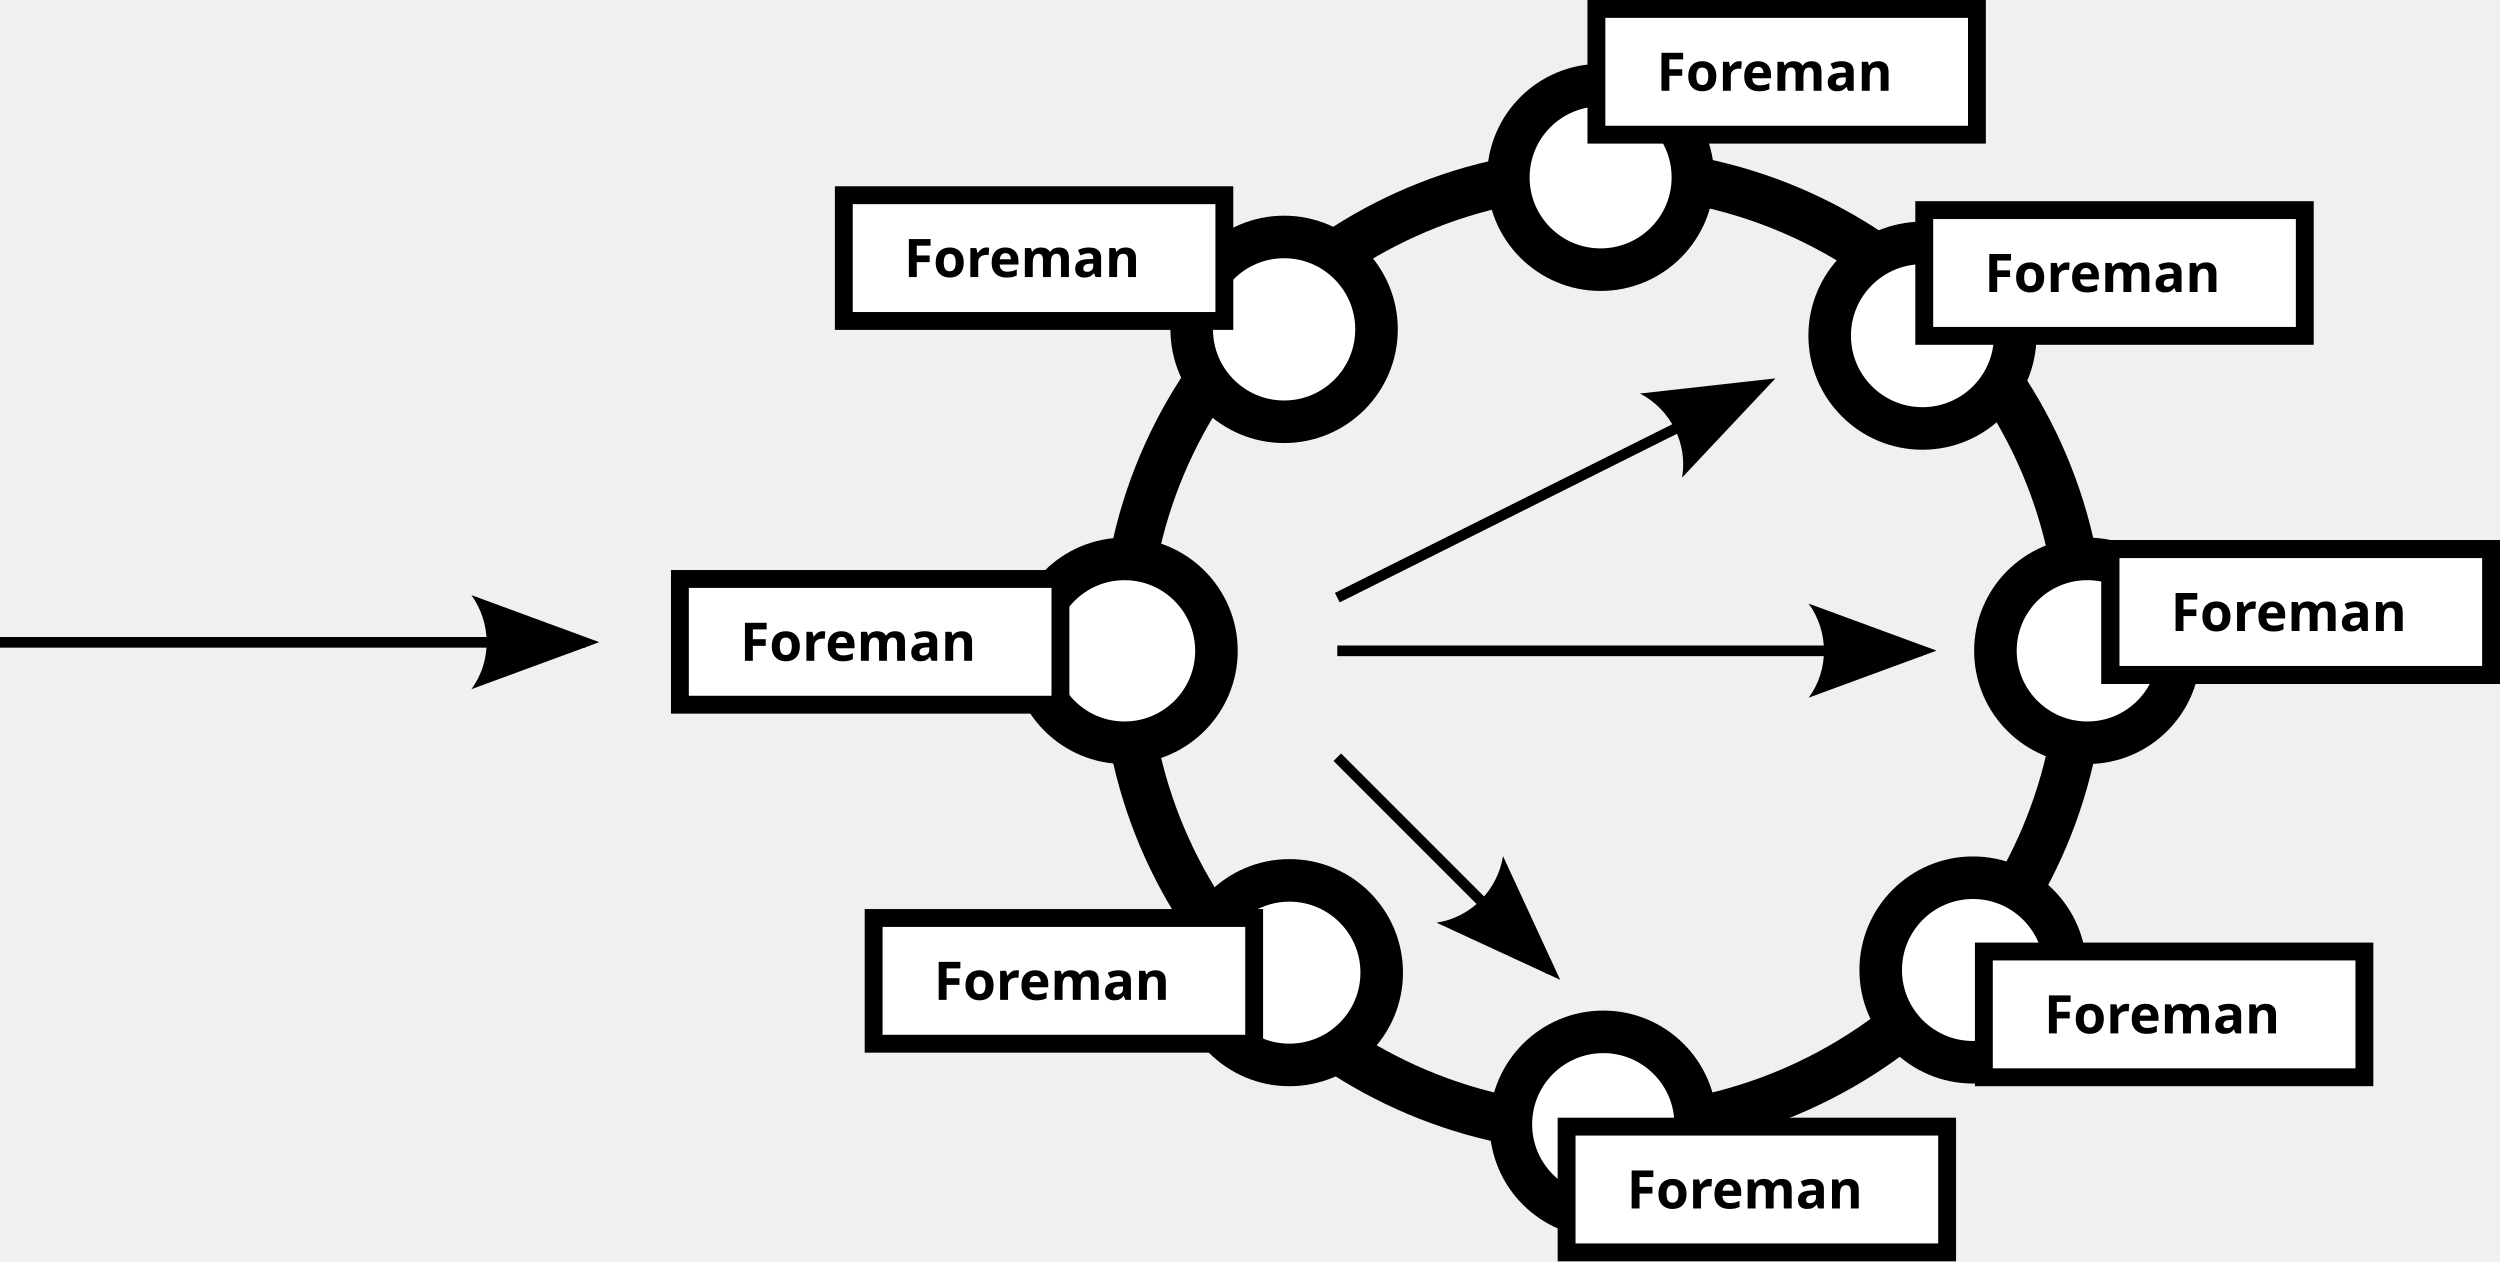
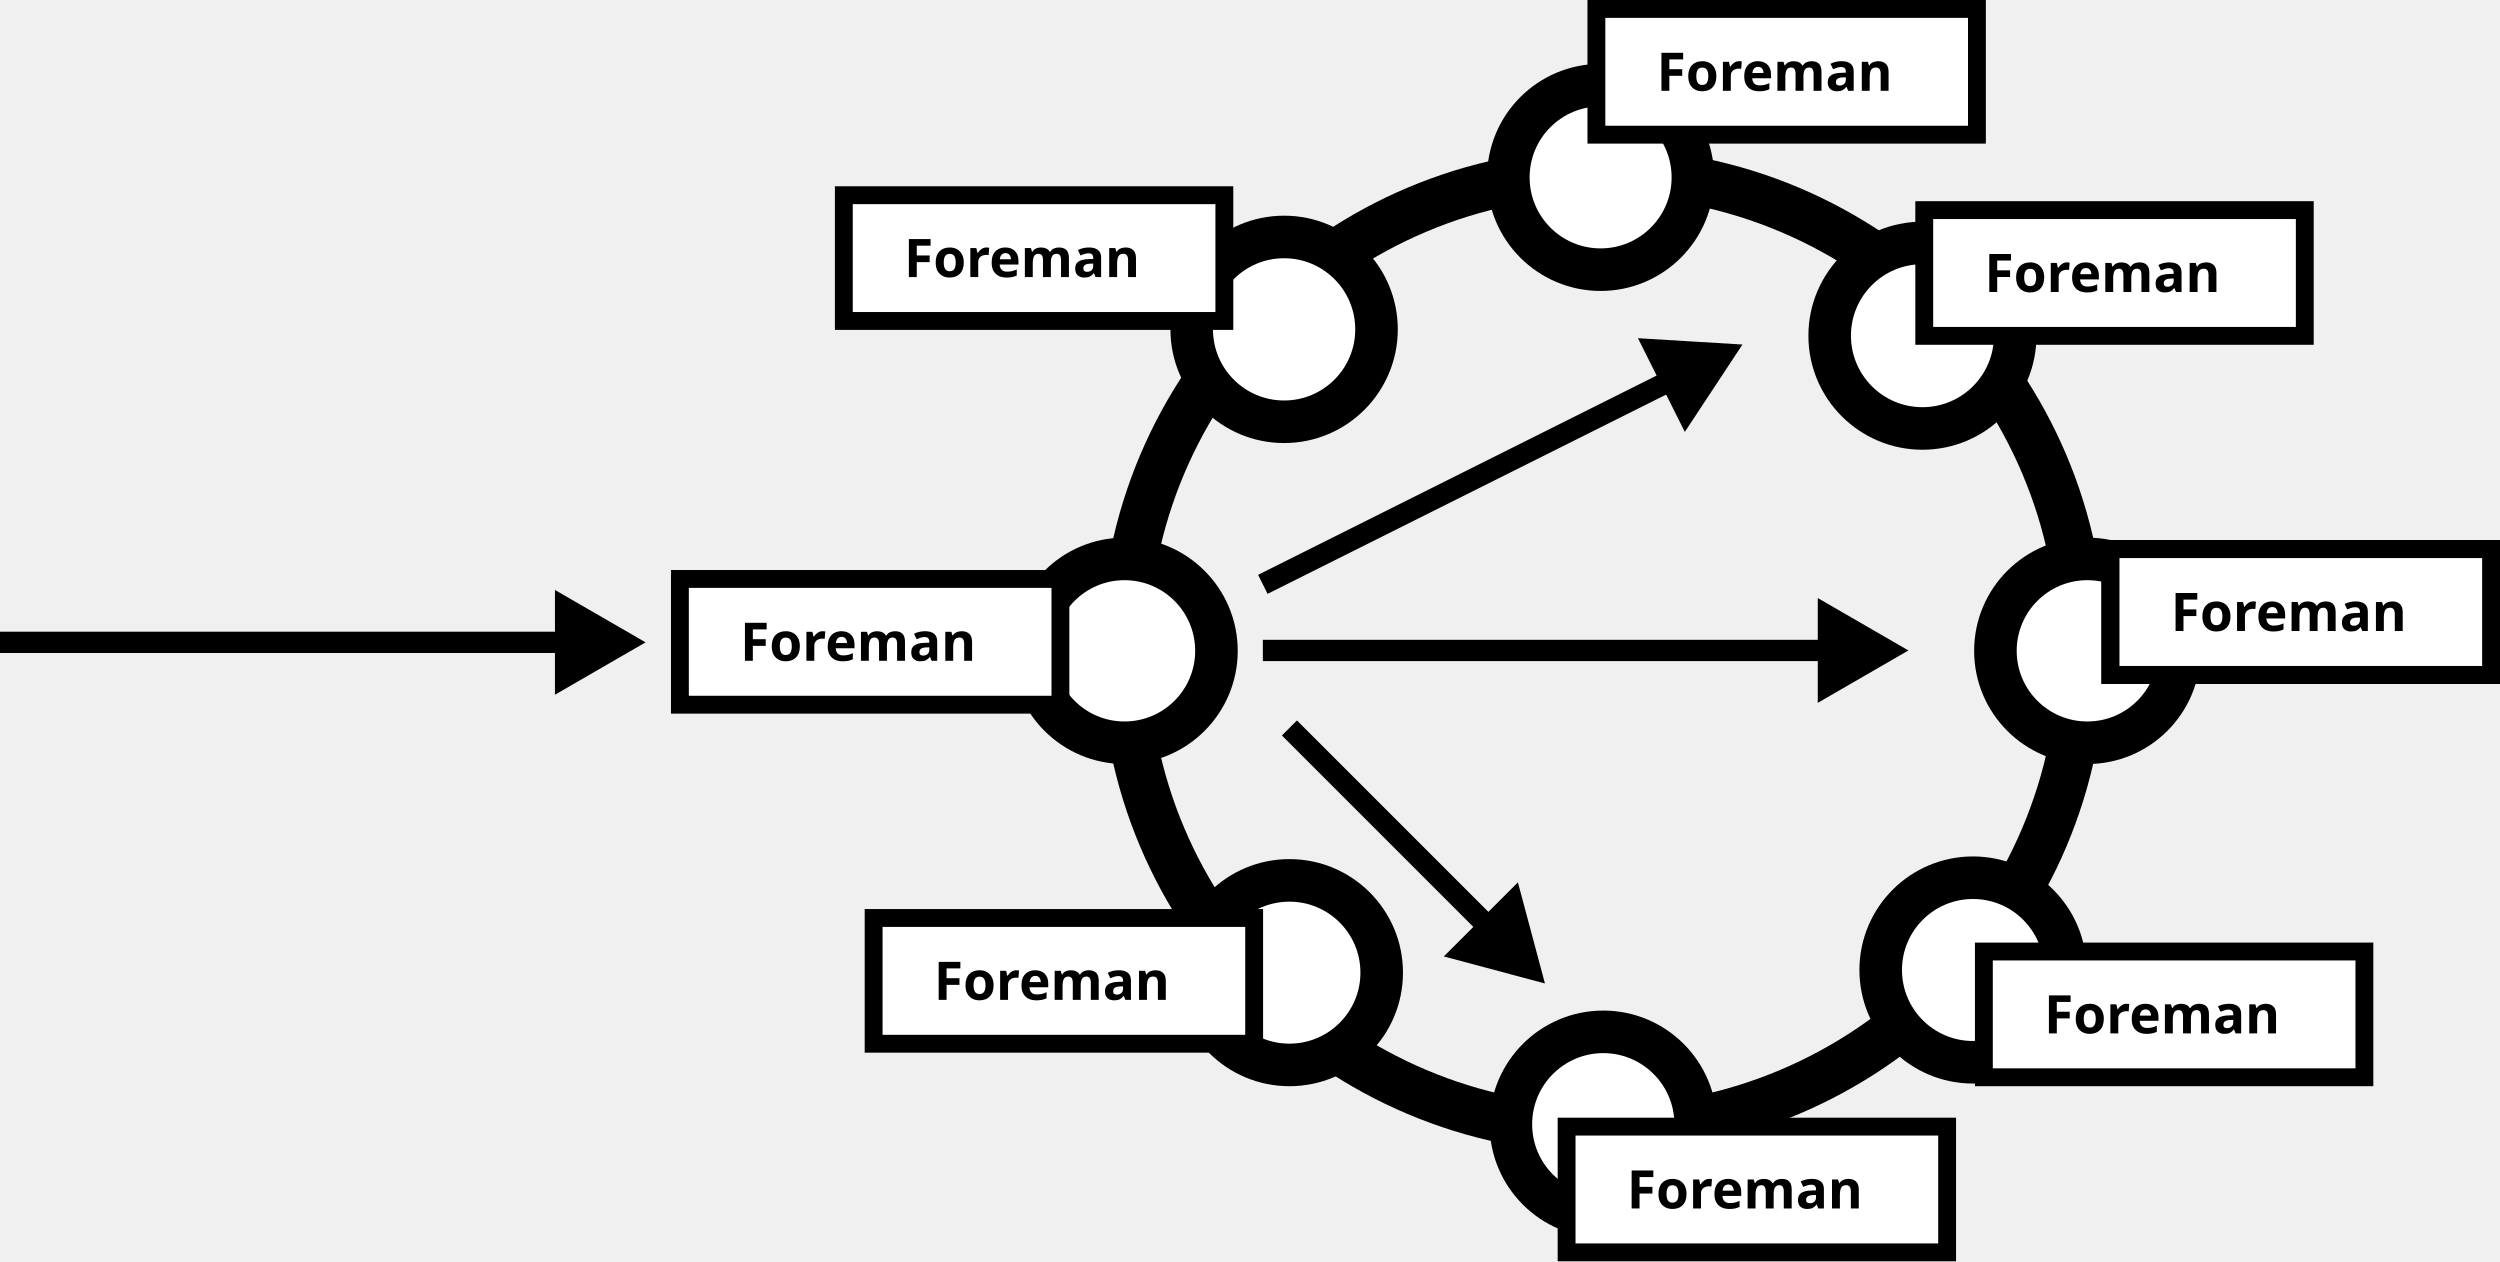
<svg xmlns="http://www.w3.org/2000/svg" xmlns:ns1="http://www.openswatchbook.org/uri/2009/osb" xmlns:xlink="http://www.w3.org/1999/xlink" width="469.977" height="237.111" id="svg2" version="1.1">
  <defs id="defs4">
+     <marker style="overflow:visible" id="marker6097" refX="0.0" refY="0.0" orient="auto">
+       <path transform="scale(0.4)" style="fill-rule:evenodd;stroke:#000000;stroke-width:1pt;stroke-opacity:1;fill:#000000;fill-opacity:1" d="M 5.77,0.0 L -2.88,5.0 L -2.88,-5.0 L 5.77,0.0 z " id="path6099" />
+     </marker>
+     <marker style="overflow:visible" id="marker6087" refX="0.0" refY="0.0" orient="auto">
+       <path transform="scale(0.4)" style="fill-rule:evenodd;stroke:#000000;stroke-width:1pt;stroke-opacity:1;fill:#000000;fill-opacity:1" d="M 5.77,0.0 L -2.88,5.0 L -2.88,-5.0 L 5.77,0.0 z " id="path6089" />
+     </marker>
+     <marker style="overflow:visible" id="marker5981" refX="0.0" refY="0.0" orient="auto">
+       <path transform="scale(0.4)" style="fill-rule:evenodd;stroke:#000000;stroke-width:1pt;stroke-opacity:1;fill:#000000;fill-opacity:1" d="M 5.77,0.0 L -2.88,5.0 L -2.88,-5.0 L 5.77,0.0 z " id="path5983" />
+     </marker>
+     <marker orient="auto" refY="0.0" refX="0.0" id="TriangleOutM" style="overflow:visible">
+       <path id="path4388" d="M 5.77,0.0 L -2.88,5.0 L -2.88,-5.0 L 5.77,0.0 z " style="fill-rule:evenodd;stroke:#000000;stroke-width:1pt;stroke-opacity:1;fill:#000000;fill-opacity:1" transform="scale(0.4)" />
+     </marker>
+     <marker style="overflow:visible" id="marker5593" refX="0.0" refY="0.0" orient="auto">
+       <path transform="scale(0.8)" style="fill-rule:evenodd;stroke:#000000;stroke-width:1pt;stroke-opacity:1;fill:#000000;fill-opacity:1" d="M 5.77,0.0 L -2.88,5.0 L -2.88,-5.0 L 5.77,0.0 z " id="path5595" />
+     </marker>
+     <marker style="overflow:visible" id="marker5079" refX="0.0" refY="0.0" orient="auto">
+       <path transform="scale(0.8)" style="fill-rule:evenodd;stroke:#000000;stroke-width:1pt;stroke-opacity:1;fill:#000000;fill-opacity:1" d="M 5.77,0.0 L -2.88,5.0 L -2.88,-5.0 L 5.77,0.0 z " id="path5081" />
+     </marker>
+     <marker orient="auto" refY="0.0" refX="0.0" id="marker4979" style="overflow:visible">
+       <path id="path4981" d="M 5.77,0.0 L -2.88,5.0 L -2.88,-5.0 L 5.77,0.0 z " style="fill-rule:evenodd;stroke:#000000;stroke-width:1pt;stroke-opacity:1;fill:#000000;fill-opacity:1" transform="scale(0.8)" />
+     </marker>
+     <marker orient="auto" refY="0.0" refX="0.0" id="marker4821" style="overflow:visible">
+       <path id="path4823" d="M 5.77,0.0 L -2.88,5.0 L -2.88,-5.0 L 5.77,0.0 z " style="fill-rule:evenodd;stroke:#000000;stroke-width:1pt;stroke-opacity:1;fill:#000000;fill-opacity:1" transform="scale(0.8)" />
+     </marker>
+     <marker orient="auto" refY="0.0" refX="0.0" id="marker4751" style="overflow:visible">
+       <path id="path4753" d="M 5.77,0.0 L -2.88,5.0 L -2.88,-5.0 L 5.77,0.0 z " style="fill-rule:evenodd;stroke:#000000;stroke-width:1pt;stroke-opacity:1;fill:#000000;fill-opacity:1" transform="scale(0.8)" />
+     </marker>
+     <marker style="overflow:visible" id="marker4601" refX="0.0" refY="0.0" orient="auto">
+       <path transform="scale(0.8)" style="fill-rule:evenodd;stroke:#000000;stroke-width:1pt;stroke-opacity:1;fill:#000000;fill-opacity:1" d="M 5.77,0.0 L -2.88,5.0 L -2.88,-5.0 L 5.77,0.0 z " id="path4603" />
+     </marker>
+     <marker style="overflow:visible" id="marker4549" refX="0.0" refY="0.0" orient="auto">
+       <path transform="scale(0.8)" style="fill-rule:evenodd;stroke:#000000;stroke-width:1pt;stroke-opacity:1;fill:#000000;fill-opacity:1" d="M 5.77,0.0 L -2.88,5.0 L -2.88,-5.0 L 5.77,0.0 z " id="path4551" />
+     </marker>
    <marker orient="auto" refY="0" refX="0" id="TriangleOutS" style="overflow:visible">
      <path id="path4045" d="m 5.77,0 -8.65,5 0,-10 8.65,5 z" style="fill-rule:evenodd;stroke:#000000;stroke-width:1pt" transform="scale(0.2,0.2)" />
    </marker>
    <marker orient="auto" refY="0" refX="0" id="Arrow1Mend" style="overflow:visible">
      <path id="path3906" d="M 0,0 5,-5 -12.5,0 5,5 0,0 Z" style="fill-rule:evenodd;stroke:#000000;stroke-width:1pt" transform="matrix(-0.4,0,0,-0.4,-4,0)" />
    </marker>
    <marker orient="auto" refY="0" refX="0" id="Arrow1Lend" style="overflow:visible">
      <path id="path3900" d="M 0,0 5,-5 -12.5,0 5,5 0,0 Z" style="fill-rule:evenodd;stroke:#000000;stroke-width:1pt" transform="matrix(-0.8,0,0,-0.8,-10,0)" />
    </marker>
    <marker orient="auto" refY="0" refX="0" id="Arrow2Lend" style="overflow:visible">
      <path id="path3918" style="fill-rule:evenodd;stroke-width:0.625;stroke-linejoin:round" d="M 8.719,4.034 -2.207,0.016 8.719,-4.002 c -1.745,2.372 -1.735,5.617 -6e-7,8.035 z" transform="matrix(-1.1,0,0,-1.1,-1.1,0)" />
    </marker>
    <marker orient="auto" refY="0" refX="0" id="Arrow1Send" style="overflow:visible">
      <path id="path3912" d="M 0,0 5,-5 -12.5,0 5,5 0,0 Z" style="fill-rule:evenodd;stroke:#000000;stroke-width:1pt" transform="matrix(-0.2,0,0,-0.2,-1.2,0)" />
    </marker>
    <linearGradient id="linearGradient5205" ns1:paint="solid">
      <stop style="stop-color:#370000;stop-opacity:1;" offset="0" id="stop5207" />
    </linearGradient>
    <linearGradient id="linearGradient907" xlink:href="#linearGradient900" />
    <linearGradient id="linearGradient906" xlink:href="#linearGradient900" />
    <linearGradient id="linearGradient905" xlink:href="#linearGradient900" />
    <linearGradient id="linearGradient904" xlink:href="#linearGradient900" />
    <linearGradient id="linearGradient903" xlink:href="#linearGradient900" />
    <linearGradient id="linearGradient900">
      <stop offset="0" id="stop901" style="stop-color: #000000;stop-opacity: 1.0;" />
      <stop offset="1" id="stop902" style="stop-color:#ffffff;stop-opacity:1;" />
    </linearGradient>
  </defs>
  <g id="layer1" transform="translate(81.40077,79.98721)" style="display:inline">
    <circle style="fill:none;stroke:#000000;stroke-width:10;stroke-miterlimit:4;stroke-dasharray:none;stroke-opacity:1" id="path3116" transform="matrix(0.9,0,0,0.9,-22.1,14.46218)" cx="269" cy="31" r="100" />
  </g>
  <g id="layer2" transform="translate(496.4103,231.3494)">
    <circle style="fill:#ffffff;fill-opacity:1;stroke:#000000;stroke-width:11.573;stroke-miterlimit:4;stroke-dasharray:none;stroke-opacity:1" id="path4006" transform="matrix(0.6912442,0,0,0.6912442,-81.08593,-12.91706)" cx="-295.01" cy="-139" r="25" />
    <circle style="fill:#ffffff;fill-opacity:1;stroke:#000000;stroke-width:10.416;stroke-miterlimit:4;stroke-dasharray:none;stroke-opacity:1" id="path4041" transform="matrix(0.7680492,0,0,0.7680492,-25.27719,-23.36252)" cx="-102.51" cy="-111.5" r="22.5" />
    <circle style="fill:#ffffff;fill-opacity:1;stroke:#000000;stroke-width:12.683;stroke-miterlimit:4;stroke-dasharray:none;stroke-opacity:1" id="path4090" transform="matrix(0.6307822,0,0,0.6307822,-17.30758,-127.6678)" cx="-282.51" cy="-111.5" r="27.5" />
    <circle style="fill:#ffffff;fill-opacity:1;stroke:#000000;stroke-width:13.816;stroke-miterlimit:4;stroke-dasharray:none;stroke-opacity:1" id="path4114" transform="matrix(0.5790388,0,0,0.5790388,-82.09148,92.33353)" cx="-195.01" cy="-194" r="30" />
    <circle style="fill:#ffffff;fill-opacity:1;stroke:#000000;stroke-width:12.683;stroke-miterlimit:4;stroke-dasharray:none;stroke-opacity:1" id="path4138" transform="matrix(0.6307822,0,0,0.6307822,-72.65367,21.83221)" cx="-287.51" cy="-111.5" r="27.5" />
    <circle style="fill:#ffffff;fill-opacity:1;stroke:#000000;stroke-width:12.683;stroke-miterlimit:4;stroke-dasharray:none;stroke-opacity:1" id="path4151" transform="matrix(0.6307822,0,0,0.6307822,55.84632,21.33221)" cx="-287.51" cy="-111.5" r="27.5" />
    <circle style="fill:#ffffff;fill-opacity:1;stroke:#000000;stroke-width:13.816;stroke-miterlimit:4;stroke-dasharray:none;stroke-opacity:1" id="path4153" transform="matrix(0.5790388,0,0,0.5790388,-87.08279,-51.3078)" cx="-290.01" cy="-204" r="30" />
    <circle style="fill:#ffffff;fill-opacity:1;stroke:#000000;stroke-width:18.349;stroke-miterlimit:4;stroke-dasharray:none;stroke-opacity:1" id="path4155" transform="matrix(0.4359831,0,0,0.4359831,-19.46988,-90.20079)" cx="-265.01" cy="-179" r="40" />
  </g>
  <g id="layer4" style="display:inline" transform="translate(190.1197,12.00287)">
    <g transform="translate(-262.1028,-91.00263)" style="display:inline" id="g4248">
      <rect style="fill:#ffffff;fill-opacity:1;fill-rule:nonzero;stroke:#000000;stroke-width:3.358;stroke-miterlimit:3.029;stroke-dasharray:none;stroke-dashoffset:0;stroke-opacity:1" id="rect4246" width="71.537" height="23.639" x="372.091" y="80.679" />
      <text id="text3013" y="96.066" x="383.416" style="font-style:normal;font-variant:normal;font-weight:900;font-stretch:normal;font-size:200px;line-height:125%;font-family:'Source Code Pro';-inkscape-font-specification:'Source Code Pro Heavy';text-align:start;letter-spacing:0px;word-spacing:0px;writing-mode:lr-tb;text-anchor:start;fill:#000000;fill-opacity:1;stroke:none" xml:space="preserve">
        <tspan style="font-size:10px" y="96.066" x="383.416" id="tspan3021">Foreman</tspan>
      </text>
    </g>
    <g transform="translate(-200.4691,-53.18194)" id="g4253" style="display:inline;image-rendering:auto">
      <rect y="80.679" x="372.091" height="23.639" width="71.537" id="rect4255" style="fill:#ffffff;fill-opacity:1;fill-rule:nonzero;stroke:#000000;stroke-width:3.358;stroke-miterlimit:3.029;stroke-dasharray:none;stroke-dashoffset:0;stroke-opacity:1" />
      <text xml:space="preserve" style="font-style:normal;font-variant:normal;font-weight:900;font-stretch:normal;font-size:200px;line-height:125%;font-family:'Source Code Pro';-inkscape-font-specification:'Source Code Pro Heavy';text-align:start;letter-spacing:0px;word-spacing:0px;writing-mode:lr-tb;text-anchor:start;fill:#000000;fill-opacity:1;stroke:none" x="383.416" y="96.066" id="text4257">
        <tspan id="tspan4259" x="383.416" y="96.066" style="font-size:10px">Foreman</tspan>
      </text>
    </g>
    <g id="g4366" style="display:inline" transform="translate(-165.4499,10.55292)">
      <rect y="80.679" x="372.091" height="23.639" width="71.537" id="rect4368" style="fill:#ffffff;fill-opacity:1;fill-rule:nonzero;stroke:#000000;stroke-width:3.358;stroke-miterlimit:3.029;stroke-dasharray:none;stroke-dashoffset:0;stroke-opacity:1" />
      <text xml:space="preserve" style="font-style:normal;font-variant:normal;font-weight:900;font-stretch:normal;font-size:200px;line-height:125%;font-family:'Source Code Pro';-inkscape-font-specification:'Source Code Pro Heavy';text-align:start;letter-spacing:0px;word-spacing:0px;writing-mode:lr-tb;text-anchor:start;fill:#000000;fill-opacity:1;stroke:none" x="383.416" y="96.066" id="text4370">
        <tspan id="tspan4372" x="383.416" y="96.066" style="font-size:10px">Foreman</tspan>
      </text>
    </g>
    <g style="display:inline;image-rendering:auto" id="g4374" transform="translate(-165.4499,10.55292)">
      <rect style="fill:#ffffff;fill-opacity:1;fill-rule:nonzero;stroke:#000000;stroke-width:3.358;stroke-miterlimit:3.029;stroke-dasharray:none;stroke-dashoffset:0;stroke-opacity:1" id="rect4376" width="71.537" height="23.639" x="372.091" y="80.679" />
      <text id="text4378" y="96.066" x="383.416" style="font-style:normal;font-variant:normal;font-weight:900;font-stretch:normal;font-size:200px;line-height:125%;font-family:'Source Code Pro';-inkscape-font-specification:'Source Code Pro Heavy';text-align:start;letter-spacing:0px;word-spacing:0px;writing-mode:lr-tb;text-anchor:start;fill:#000000;fill-opacity:1;stroke:none" xml:space="preserve">
        <tspan style="font-size:10px" y="96.066" x="383.416" id="tspan4380">Foreman</tspan>
      </text>
    </g>
    <g id="g4382" style="display:inline" transform="translate(-403.5802,-55.98348)">
      <rect y="80.679" x="372.091" height="23.639" width="71.537" id="rect4384" style="fill:#ffffff;fill-opacity:1;fill-rule:nonzero;stroke:#000000;stroke-width:3.358;stroke-miterlimit:3.029;stroke-dasharray:none;stroke-dashoffset:0;stroke-opacity:1" />
      <text xml:space="preserve" style="font-style:normal;font-variant:normal;font-weight:900;font-stretch:normal;font-size:200px;line-height:125%;font-family:'Source Code Pro';-inkscape-font-specification:'Source Code Pro Heavy';text-align:start;letter-spacing:0px;word-spacing:0px;writing-mode:lr-tb;text-anchor:start;fill:#000000;fill-opacity:1;stroke:none" x="383.416" y="96.066" id="text4386">
        <tspan id="tspan4388" x="383.416" y="96.066" style="font-size:10px">Foreman</tspan>
      </text>
    </g>
    <g transform="translate(-165.4499,10.55292)" id="g4390" style="display:inline;image-rendering:auto">
      <rect y="80.679" x="372.091" height="23.639" width="71.537" id="rect4392" style="fill:#ffffff;fill-opacity:1;fill-rule:nonzero;stroke:#000000;stroke-width:3.358;stroke-miterlimit:3.029;stroke-dasharray:none;stroke-dashoffset:0;stroke-opacity:1" />
      <text xml:space="preserve" style="font-style:normal;font-variant:normal;font-weight:900;font-stretch:normal;font-size:200px;line-height:125%;font-family:'Source Code Pro';-inkscape-font-specification:'Source Code Pro Heavy';text-align:start;letter-spacing:0px;word-spacing:0px;writing-mode:lr-tb;text-anchor:start;fill:#000000;fill-opacity:1;stroke:none" x="383.416" y="96.066" id="text4394">
        <tspan id="tspan4396" x="383.416" y="96.066" style="font-size:10px">Foreman</tspan>
      </text>
    </g>
    <g style="display:inline;image-rendering:auto" id="g4398" transform="translate(-397.9771,79.89085)">
      <rect style="fill:#ffffff;fill-opacity:1;fill-rule:nonzero;stroke:#000000;stroke-width:3.358;stroke-miterlimit:3.029;stroke-dasharray:none;stroke-dashoffset:0;stroke-opacity:1" id="rect4400" width="71.537" height="23.639" x="372.091" y="80.679" />
      <text id="text4402" y="96.066" x="383.416" style="font-style:normal;font-variant:normal;font-weight:900;font-stretch:normal;font-size:200px;line-height:125%;font-family:'Source Code Pro';-inkscape-font-specification:'Source Code Pro Heavy';text-align:start;letter-spacing:0px;word-spacing:0px;writing-mode:lr-tb;text-anchor:start;fill:#000000;fill-opacity:1;stroke:none" xml:space="preserve">
        <tspan style="font-size:10px" y="96.066" x="383.416" id="tspan4404">Foreman</tspan>
      </text>
    </g>
    <g transform="translate(-189.2629,86.19429)" id="g4406" style="display:inline;image-rendering:auto">
      <rect y="80.679" x="372.091" height="23.639" width="71.537" id="rect4408" style="fill:#ffffff;fill-opacity:1;fill-rule:nonzero;stroke:#000000;stroke-width:3.358;stroke-miterlimit:3.029;stroke-dasharray:none;stroke-dashoffset:0;stroke-opacity:1" />
      <text xml:space="preserve" style="font-style:normal;font-variant:normal;font-weight:900;font-stretch:normal;font-size:200px;line-height:125%;font-family:'Source Code Pro';-inkscape-font-specification:'Source Code Pro Heavy';text-align:start;letter-spacing:0px;word-spacing:0px;writing-mode:lr-tb;text-anchor:start;fill:#000000;fill-opacity:1;stroke:none" x="383.416" y="96.066" id="text4410">
        <tspan id="tspan4412" x="383.416" y="96.066" style="font-size:10px">Foreman</tspan>
      </text>
    </g>
    <g style="display:inline;image-rendering:auto" id="g4414" transform="translate(-434.397,16.15598)">
      <rect style="fill:#ffffff;fill-opacity:1;fill-rule:nonzero;stroke:#000000;stroke-width:3.358;stroke-miterlimit:3.029;stroke-dasharray:none;stroke-dashoffset:0;stroke-opacity:1" id="rect4416" width="71.537" height="23.639" x="372.091" y="80.679" />
      <text id="text4418" y="96.066" x="383.416" style="font-style:normal;font-variant:normal;font-weight:900;font-stretch:normal;font-size:200px;line-height:125%;font-family:'Source Code Pro';-inkscape-font-specification:'Source Code Pro Heavy';text-align:start;letter-spacing:0px;word-spacing:0px;writing-mode:lr-tb;text-anchor:start;fill:#000000;fill-opacity:1;stroke:none" xml:space="preserve">
        <tspan style="font-size:10px" y="96.066" x="383.416" id="tspan4420">Foreman</tspan>
      </text>
    </g>
    <g style="display:inline;image-rendering:auto" id="g4422" transform="translate(-267.7058,119.1123)">
      <rect style="fill:#ffffff;fill-opacity:1;fill-rule:nonzero;stroke:#000000;stroke-width:3.358;stroke-miterlimit:3.029;stroke-dasharray:none;stroke-dashoffset:0;stroke-opacity:1" id="rect4424" width="71.537" height="23.639" x="372.091" y="80.679" />
      <text id="text4426" y="96.066" x="383.416" style="font-style:normal;font-variant:normal;font-weight:900;font-stretch:normal;font-size:200px;line-height:125%;font-family:'Source Code Pro';-inkscape-font-specification:'Source Code Pro Heavy';text-align:start;letter-spacing:0px;word-spacing:0px;writing-mode:lr-tb;text-anchor:start;fill:#000000;fill-opacity:1;stroke:none" xml:space="preserve">
        <tspan style="font-size:10px" y="96.066" x="383.416" id="tspan4428">Foreman</tspan>
      </text>
    </g>
-     <path style="fill:none;fill-rule:evenodd;stroke:#000000;stroke-width:2;stroke-linecap:butt;stroke-linejoin:miter;stroke-miterlimit:4;stroke-dasharray:none;stroke-opacity:1;marker-end:url(#Arrow2Lend)" d="m 61.281,110.347 110,0" id="path4235" />
-     <path style="fill:none;fill-rule:evenodd;stroke:#000000;stroke-width:2;stroke-linecap:butt;stroke-linejoin:miter;stroke-miterlimit:4;stroke-dasharray:none;stroke-opacity:1;marker-end:url(#Arrow2Lend)" d="M 61.281,100.347 141.281,60.347" id="path4237" />
-     <path style="fill:none;fill-rule:evenodd;stroke:#000000;stroke-width:2;stroke-linecap:butt;stroke-linejoin:miter;stroke-miterlimit:4;stroke-dasharray:none;stroke-opacity:1;marker-end:url(#Arrow2Lend)" d="m 61.281,130.347 40,40" id="path4239" />
-     <path style="fill:none;fill-rule:evenodd;stroke:#000000;stroke-width:2;stroke-linecap:butt;stroke-linejoin:miter;stroke-miterlimit:4;stroke-dasharray:none;stroke-opacity:1;marker-end:url(#Arrow2Lend)" d="m -190.12,108.751 110,0" id="path4241" />
+     <path style="fill:none;fill-rule:evenodd;stroke:#000000;stroke-width:4;stroke-linecap:butt;stroke-linejoin:miter;stroke-miterlimit:4;stroke-dasharray:none;stroke-opacity:1;marker-end:url(#TriangleOutM)" d="m 47.281,110.276 110,0" id="path4235" />
+     <path style="fill:none;fill-rule:evenodd;stroke:#000000;stroke-width:4;stroke-linecap:butt;stroke-linejoin:miter;stroke-miterlimit:4;stroke-dasharray:none;stroke-opacity:1;marker-end:url(#marker6097)" d="M 47.281,97.847 127.281,57.847" id="path4237" />
+     <path style="fill:none;fill-rule:evenodd;stroke:#000000;stroke-width:4;stroke-linecap:butt;stroke-linejoin:miter;stroke-miterlimit:4;stroke-dasharray:none;stroke-opacity:1;marker-end:url(#marker5981)" d="m 52.281,124.847 40,40" id="path4239" />
+     <path style="fill:none;fill-rule:evenodd;stroke:#000000;stroke-width:4;stroke-linecap:butt;stroke-linejoin:miter;stroke-miterlimit:4;stroke-dasharray:none;stroke-opacity:1;marker-end:url(#marker6087)" d="m -190.12,108.751 110,0" id="path4241" />
  </g>
</svg>
